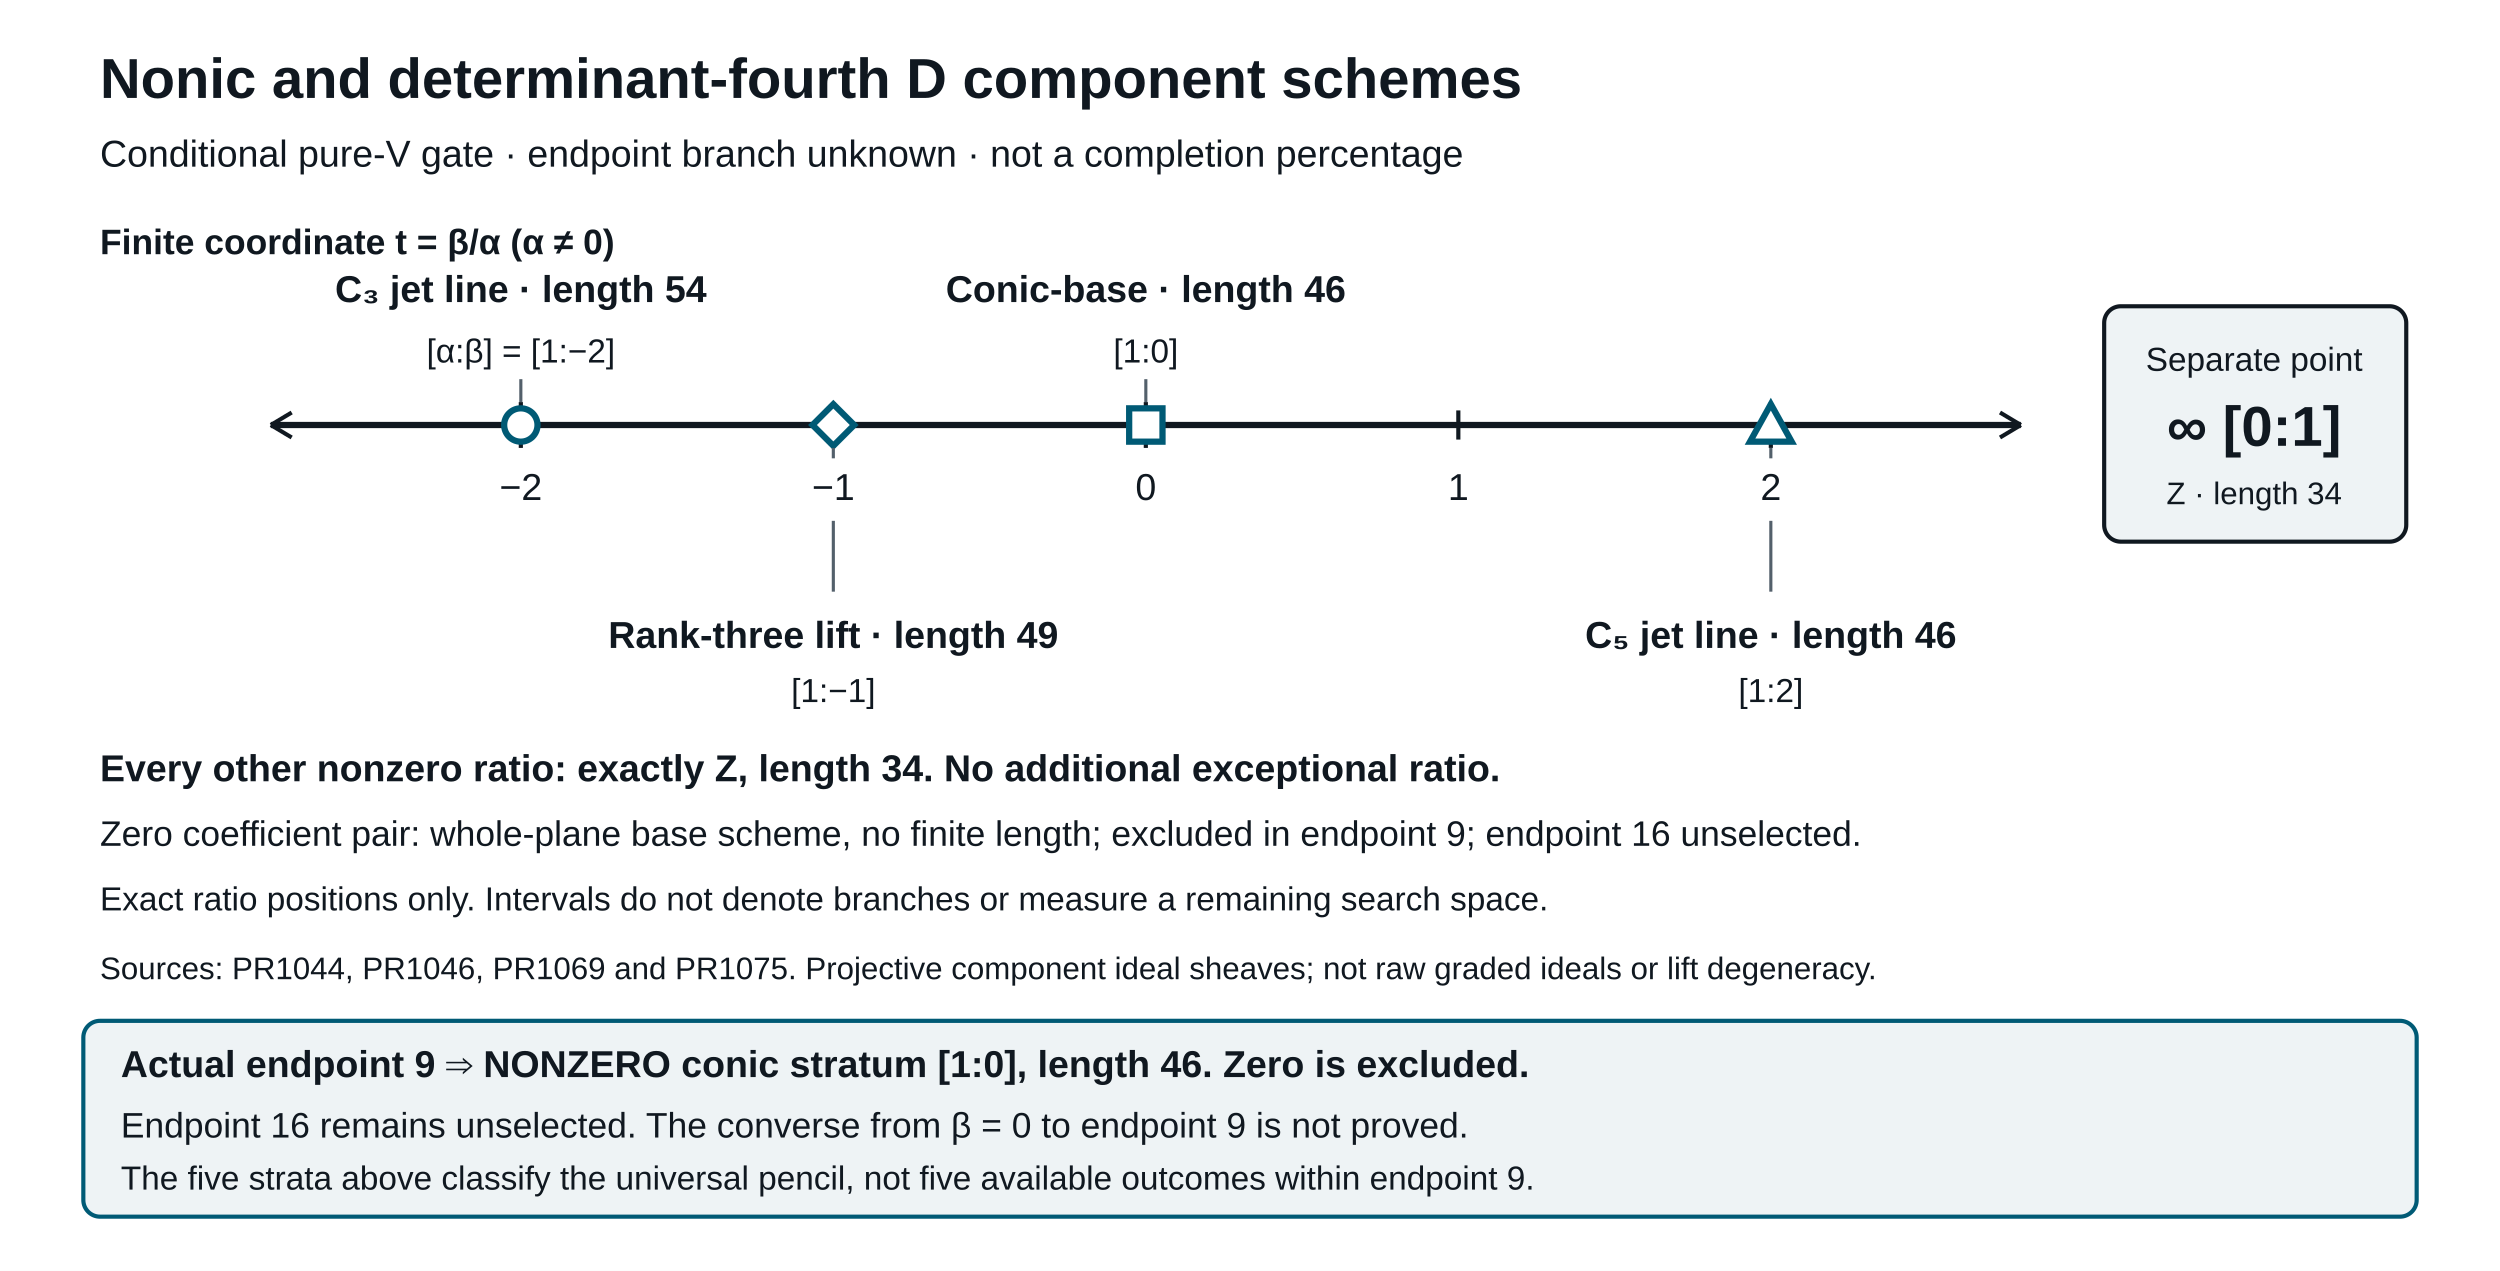
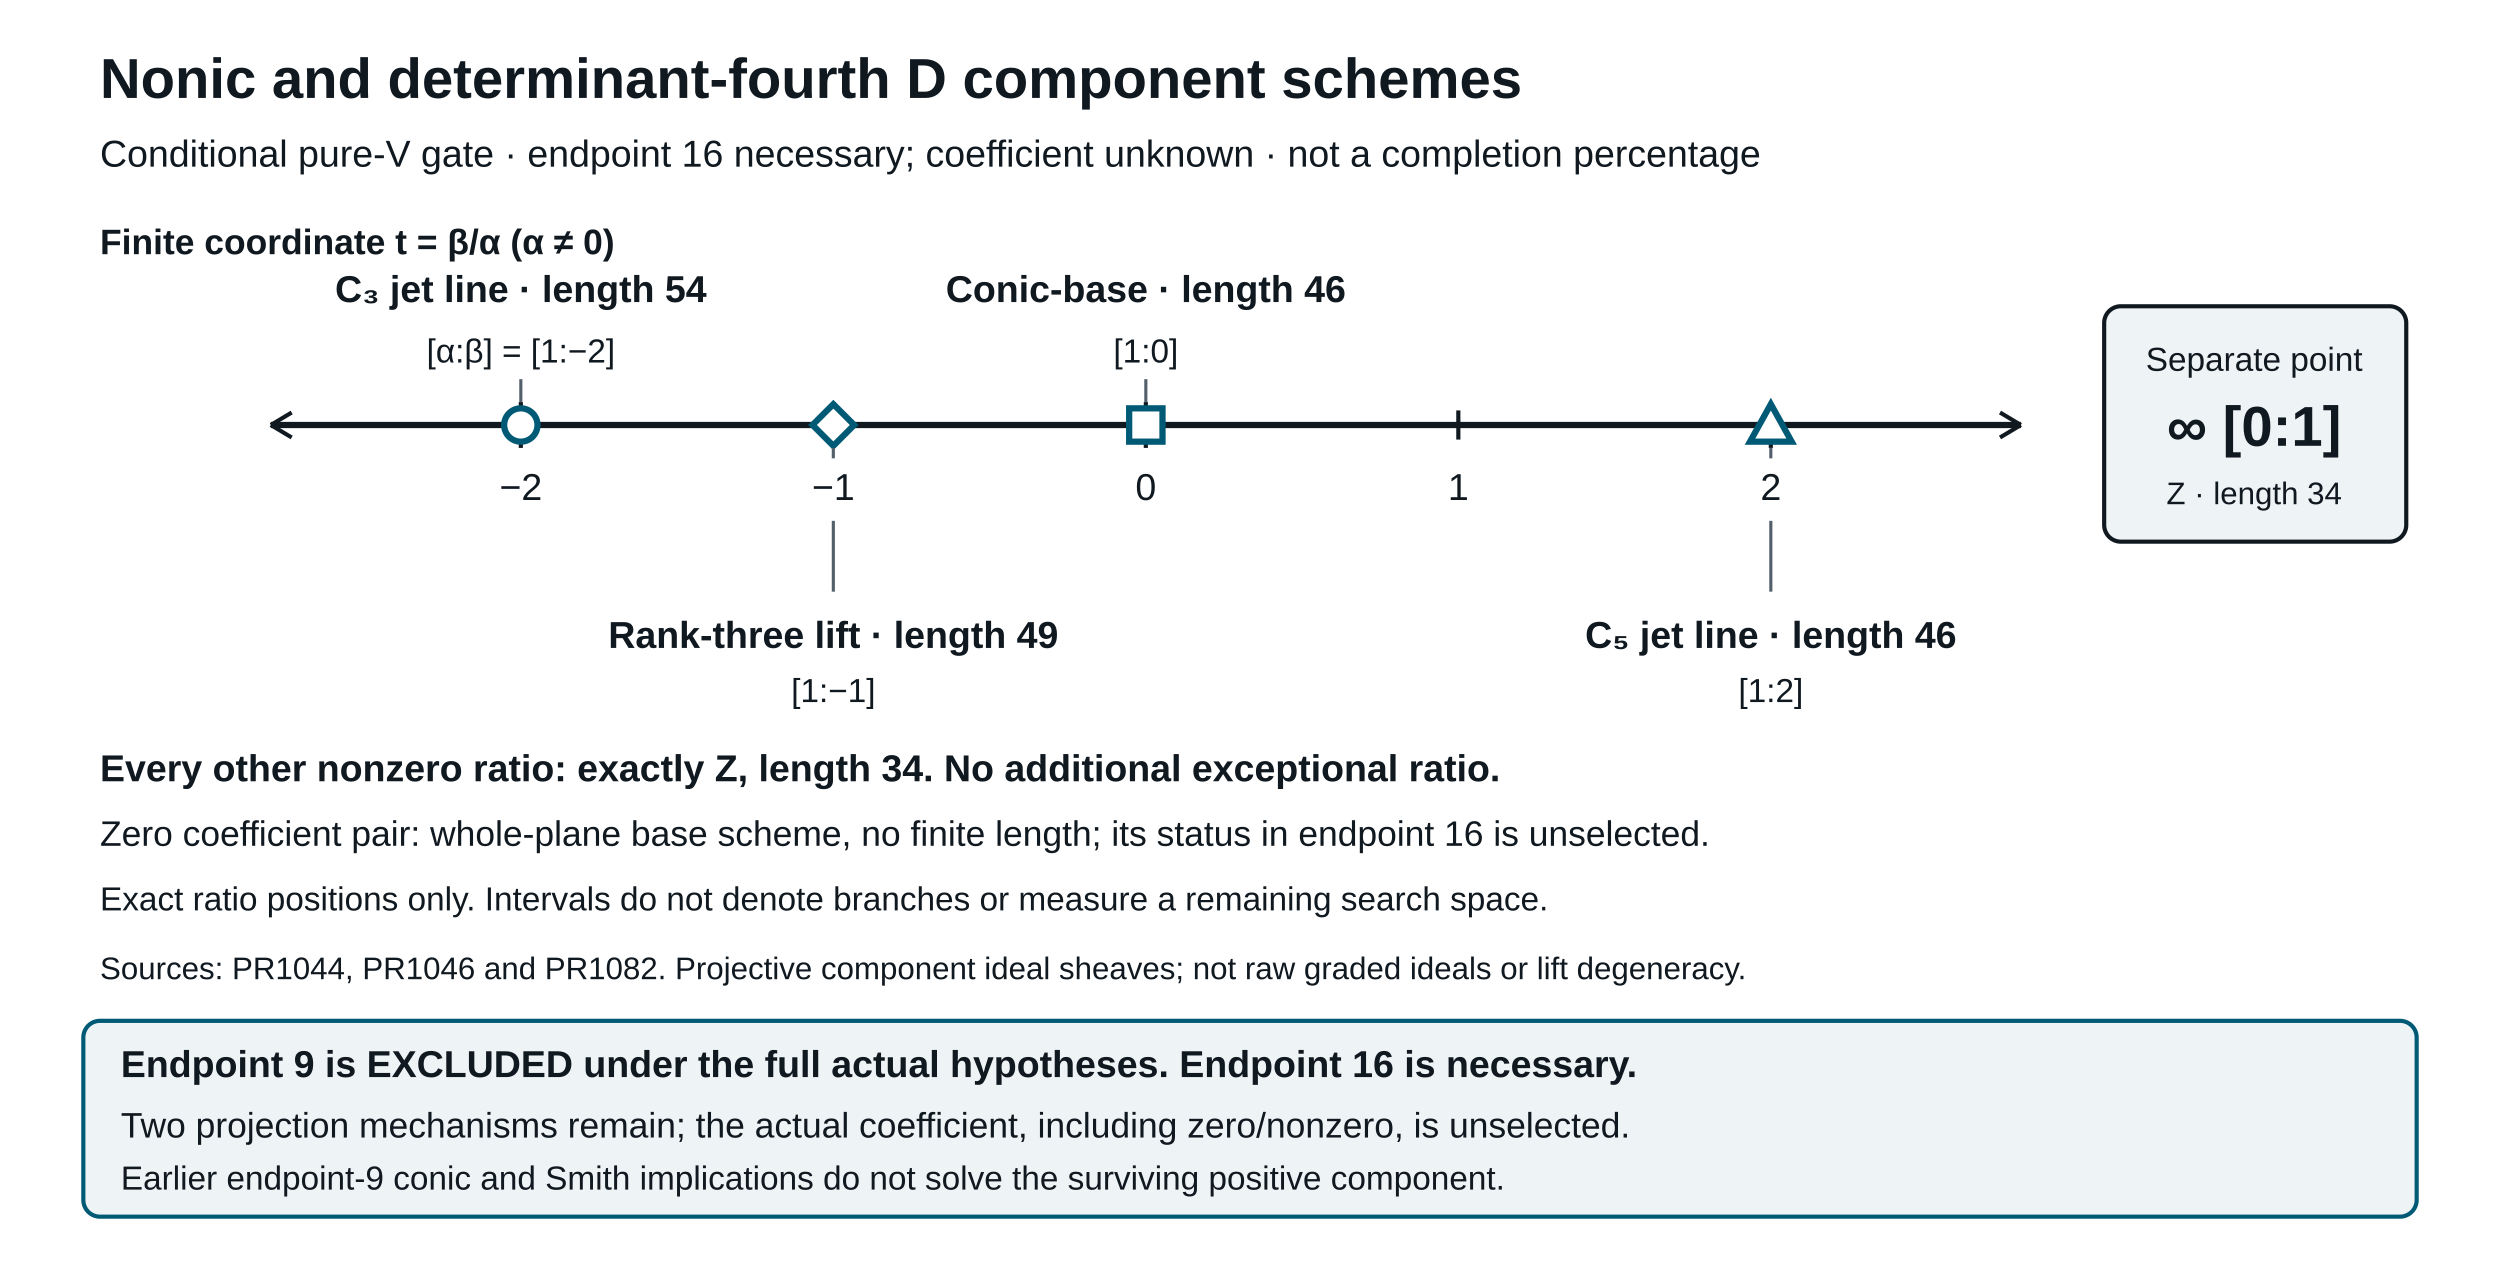
<svg xmlns="http://www.w3.org/2000/svg" width="1200" height="610" viewBox="0 0 1200 610" role="img" aria-labelledby="title desc">
  <rect width="1200" height="610" fill="#ffffff" />
  <g font-family="Arial, Helvetica, sans-serif" fill="#101820">
    <text x="48" y="47" font-size="27" font-weight="700">Nonic and determinant-fourth D component schemes</text>
-     <text x="48" y="80" font-size="18">Conditional pure-V gate · endpoint branch unknown · not a completion percentage</text>
+     <text x="48" y="80" font-size="18">Conditional pure-V gate · endpoint 16 necessary; coefficient unknown · not a completion percentage</text>
    <text x="48" y="122" font-size="17" font-weight="700">Finite coordinate t = β/α  (α ≠ 0)</text>
    <path d="M130 204 H970" stroke="#101820" stroke-width="3" fill="none" />
    <path d="M130 204 l10 -6 M130 204 l10 6 M970 204 l-10 -6 M970 204 l-10 6" stroke="#101820" stroke-width="2" fill="none" />
    <g stroke="#101820" stroke-width="2">
      <path d="M250 193 V215 M400 193 V215 M550 193 V215 M700 197 V211 M850 193 V215" />
    </g>
    <g font-size="18" text-anchor="middle">
      <text x="250" y="240">−2</text>
      <text x="400" y="240">−1</text>
      <text x="550" y="240">0</text>
      <text x="700" y="240">1</text>
      <text x="850" y="240">2</text>
    </g>
    <g stroke="#005a75" stroke-width="3" fill="#ffffff">
      <circle cx="250" cy="204" r="8" />
      <path d="M400 194 L410 204 L400 214 L390 204 Z" />
      <rect x="542" y="196" width="16" height="16" />
      <path d="M850 194 L860 212 H840 Z" />
    </g>
    <g stroke="#53606b" stroke-width="1.5" fill="none">
      <path d="M250 193 V182 M400 215 V220 M400 250 V284 M550 193 V182 M850 215 V220 M850 250 V284" />
    </g>
    <g text-anchor="middle" font-size="18" font-weight="700">
      <text x="250" y="145">C₃ jet line · length 54</text>
      <text x="550" y="145">Conic-base · length 46</text>
      <text x="400" y="311">Rank-three lift · length 49</text>
      <text x="850" y="311">C₅ jet line · length 46</text>
    </g>
    <g text-anchor="middle" font-size="16">
      <text x="250" y="174">[α:β] = [1:−2]</text>
      <text x="550" y="174">[1:0]</text>
      <text x="400" y="337">[1:−1]</text>
      <text x="850" y="337">[1:2]</text>
    </g>
    <rect x="1010" y="147" width="145" height="113" rx="8" fill="#eef3f5" stroke="#101820" stroke-width="2" />
    <text x="1082" y="178" text-anchor="middle" font-size="16">Separate point</text>
    <text x="1082" y="214" text-anchor="middle" font-size="27" font-weight="700">∞  [0:1]</text>
    <text x="1082" y="242" text-anchor="middle" font-size="15">Z · length 34</text>
    <text x="48" y="375" font-size="18" font-weight="700">Every other nonzero ratio: exactly Z, length 34. No additional exceptional ratio.</text>
-     <text x="48" y="406" font-size="17">Zero coefficient pair: whole-plane base scheme, no finite length; excluded in endpoint 9; endpoint 16 unselected.</text>
+     <text x="48" y="406" font-size="17">Zero coefficient pair: whole-plane base scheme, no finite length; its status in endpoint 16 is unselected.</text>
    <text x="48" y="437" font-size="16">Exact ratio positions only. Intervals do not denote branches or measure a remaining search space.</text>
-     <text x="48" y="470" font-size="15">Sources: PR1044, PR1046, PR1069 and PR1075. Projective component ideal sheaves; not raw graded ideals or lift degeneracy.</text>
+     <text x="48" y="470" font-size="15">Sources: PR1044, PR1046 and PR1082. Projective component ideal sheaves; not raw graded ideals or lift degeneracy.</text>
    <rect x="40" y="490" width="1120" height="94" rx="8" fill="#eef3f5" stroke="#005a75" stroke-width="2" />
-     <text x="58" y="517" font-size="18" font-weight="700">Actual endpoint 9 ⇒ NONZERO conic stratum [1:0], length 46. Zero is excluded.</text>
-     <text x="58" y="546" font-size="17">Endpoint 16 remains unselected. The converse from β = 0 to endpoint 9 is not proved.</text>
-     <text x="58" y="571" font-size="16">The five strata above classify the universal pencil, not five available outcomes within endpoint 9.</text>
+     <text x="58" y="517" font-size="18" font-weight="700">Endpoint 9 is EXCLUDED under the full actual hypotheses. Endpoint 16 is necessary.</text>
+     <text x="58" y="546" font-size="17">Two projection mechanisms remain; the actual coefficient, including zero/nonzero, is unselected.</text>
+     <text x="58" y="571" font-size="16">Earlier endpoint-9 conic and Smith implications do not solve the surviving positive component.</text>
  </g>
</svg>
